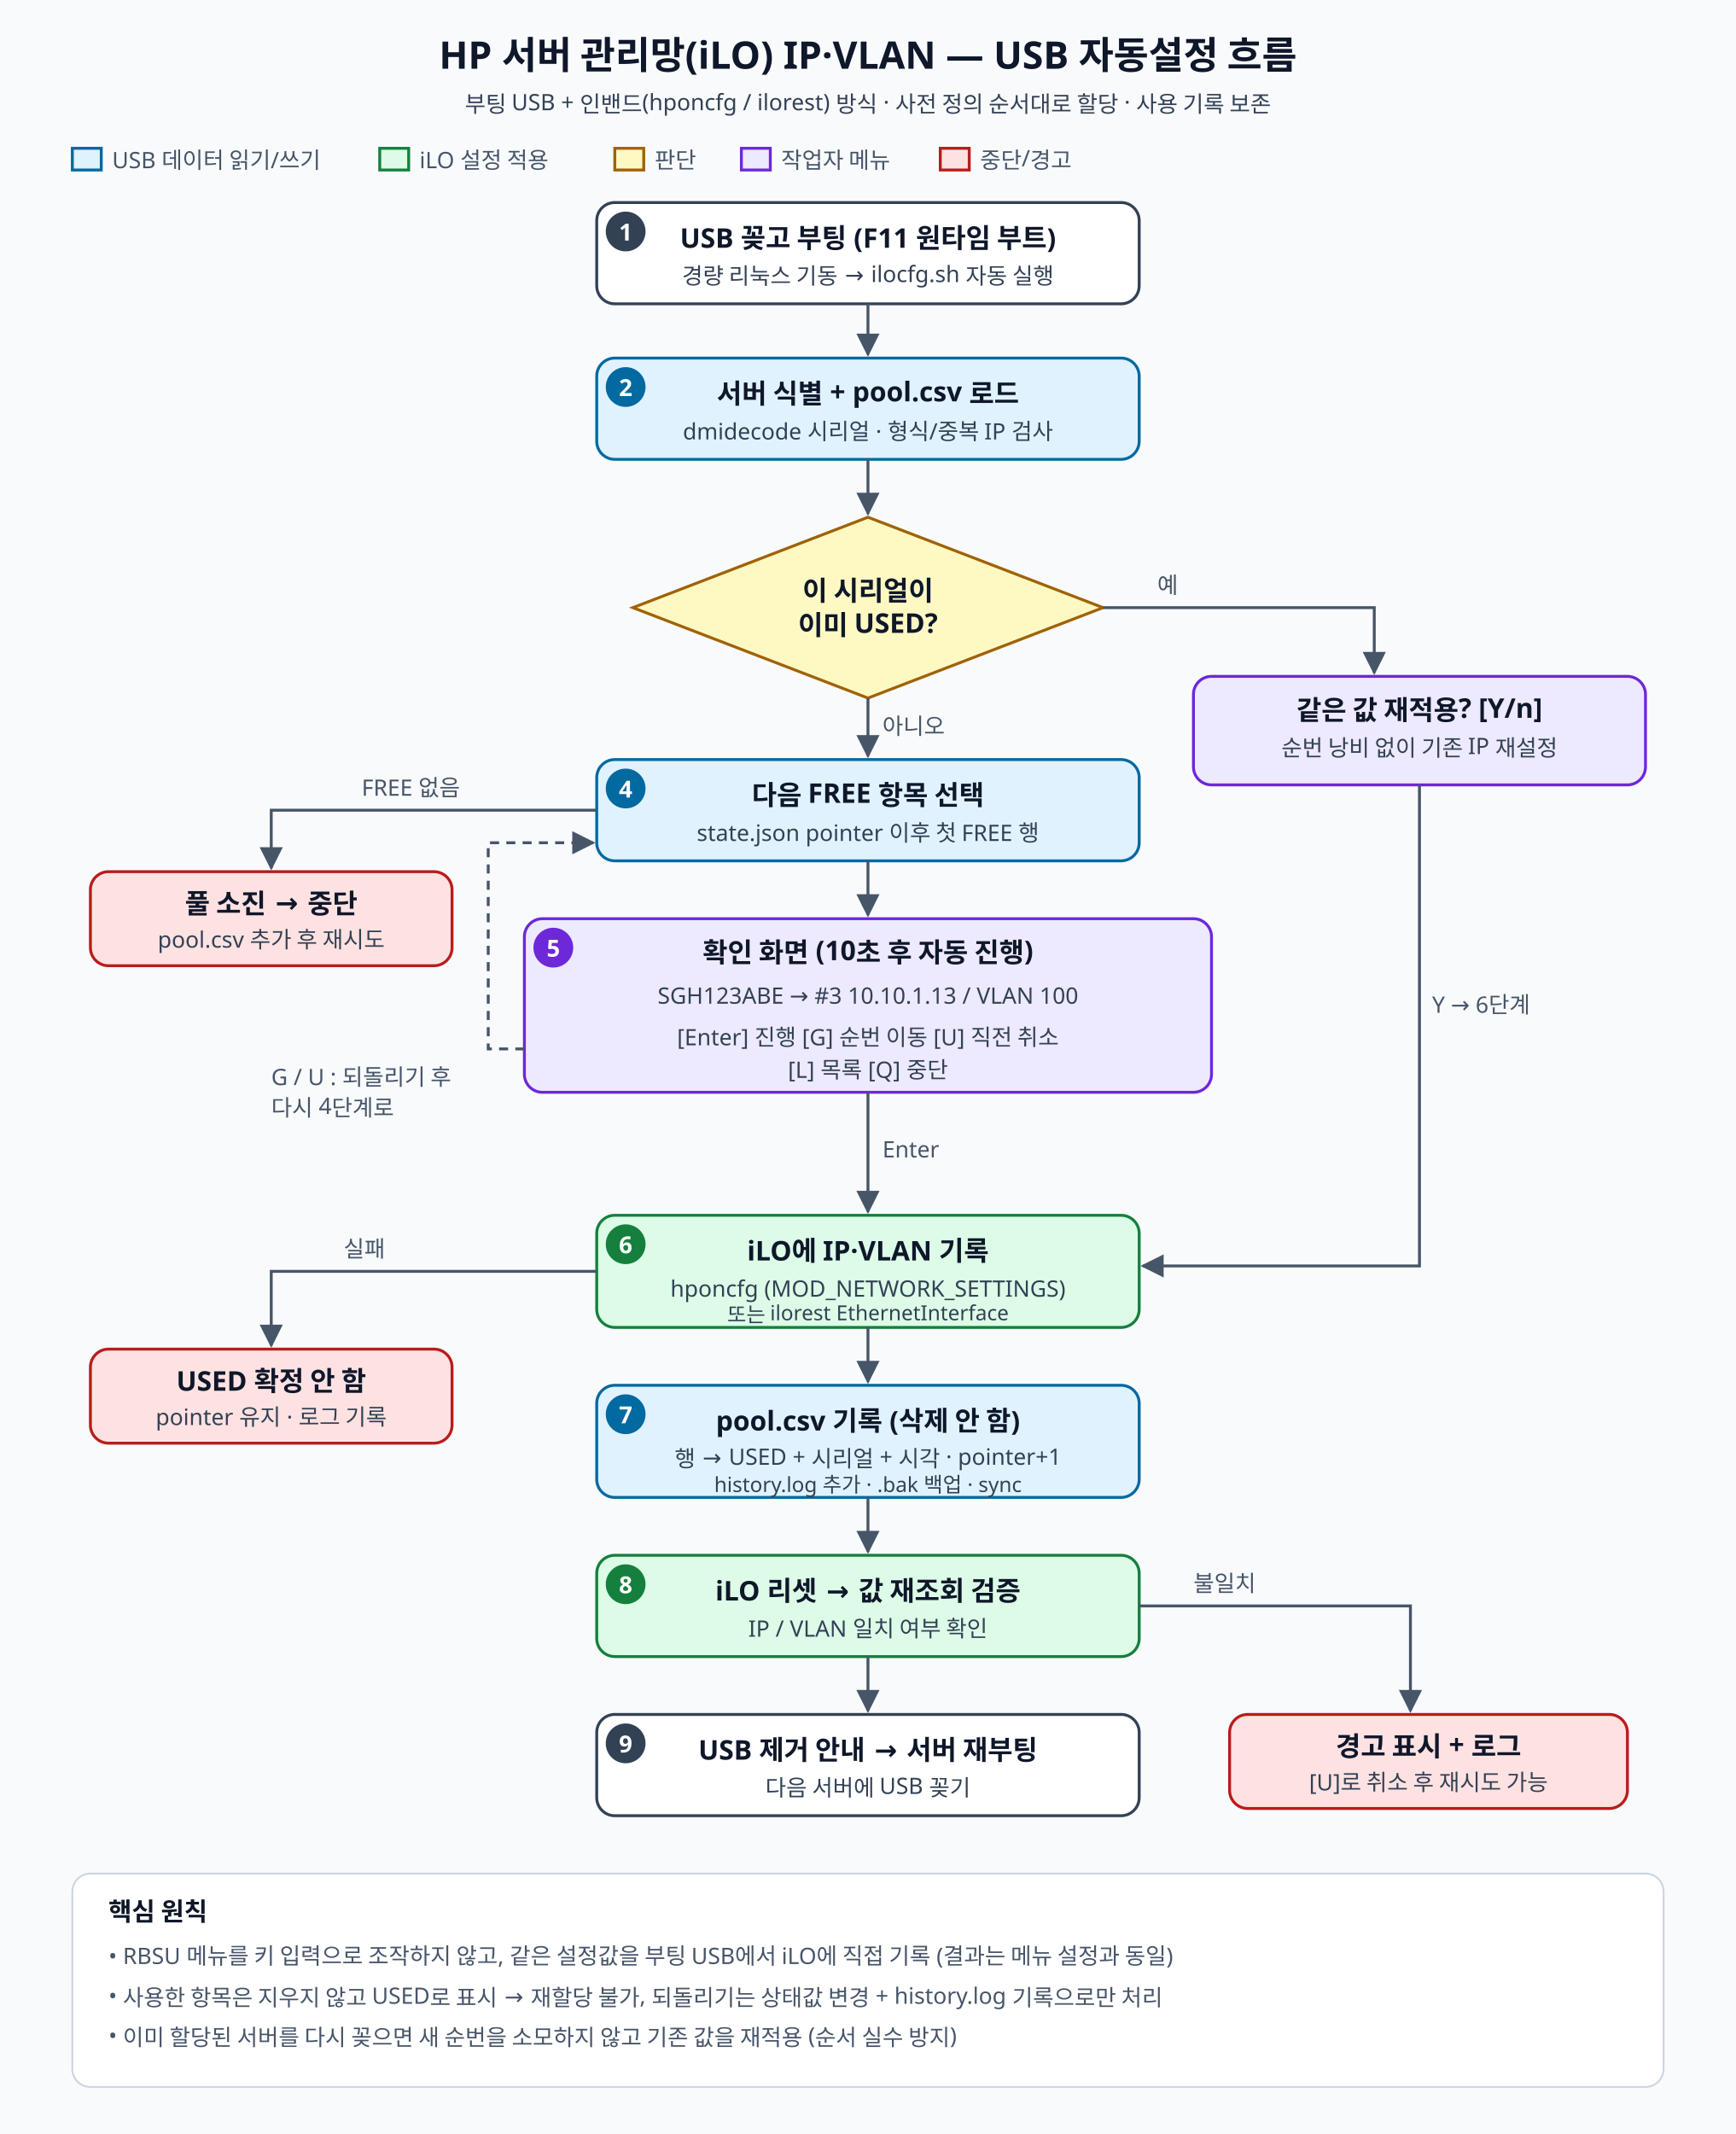
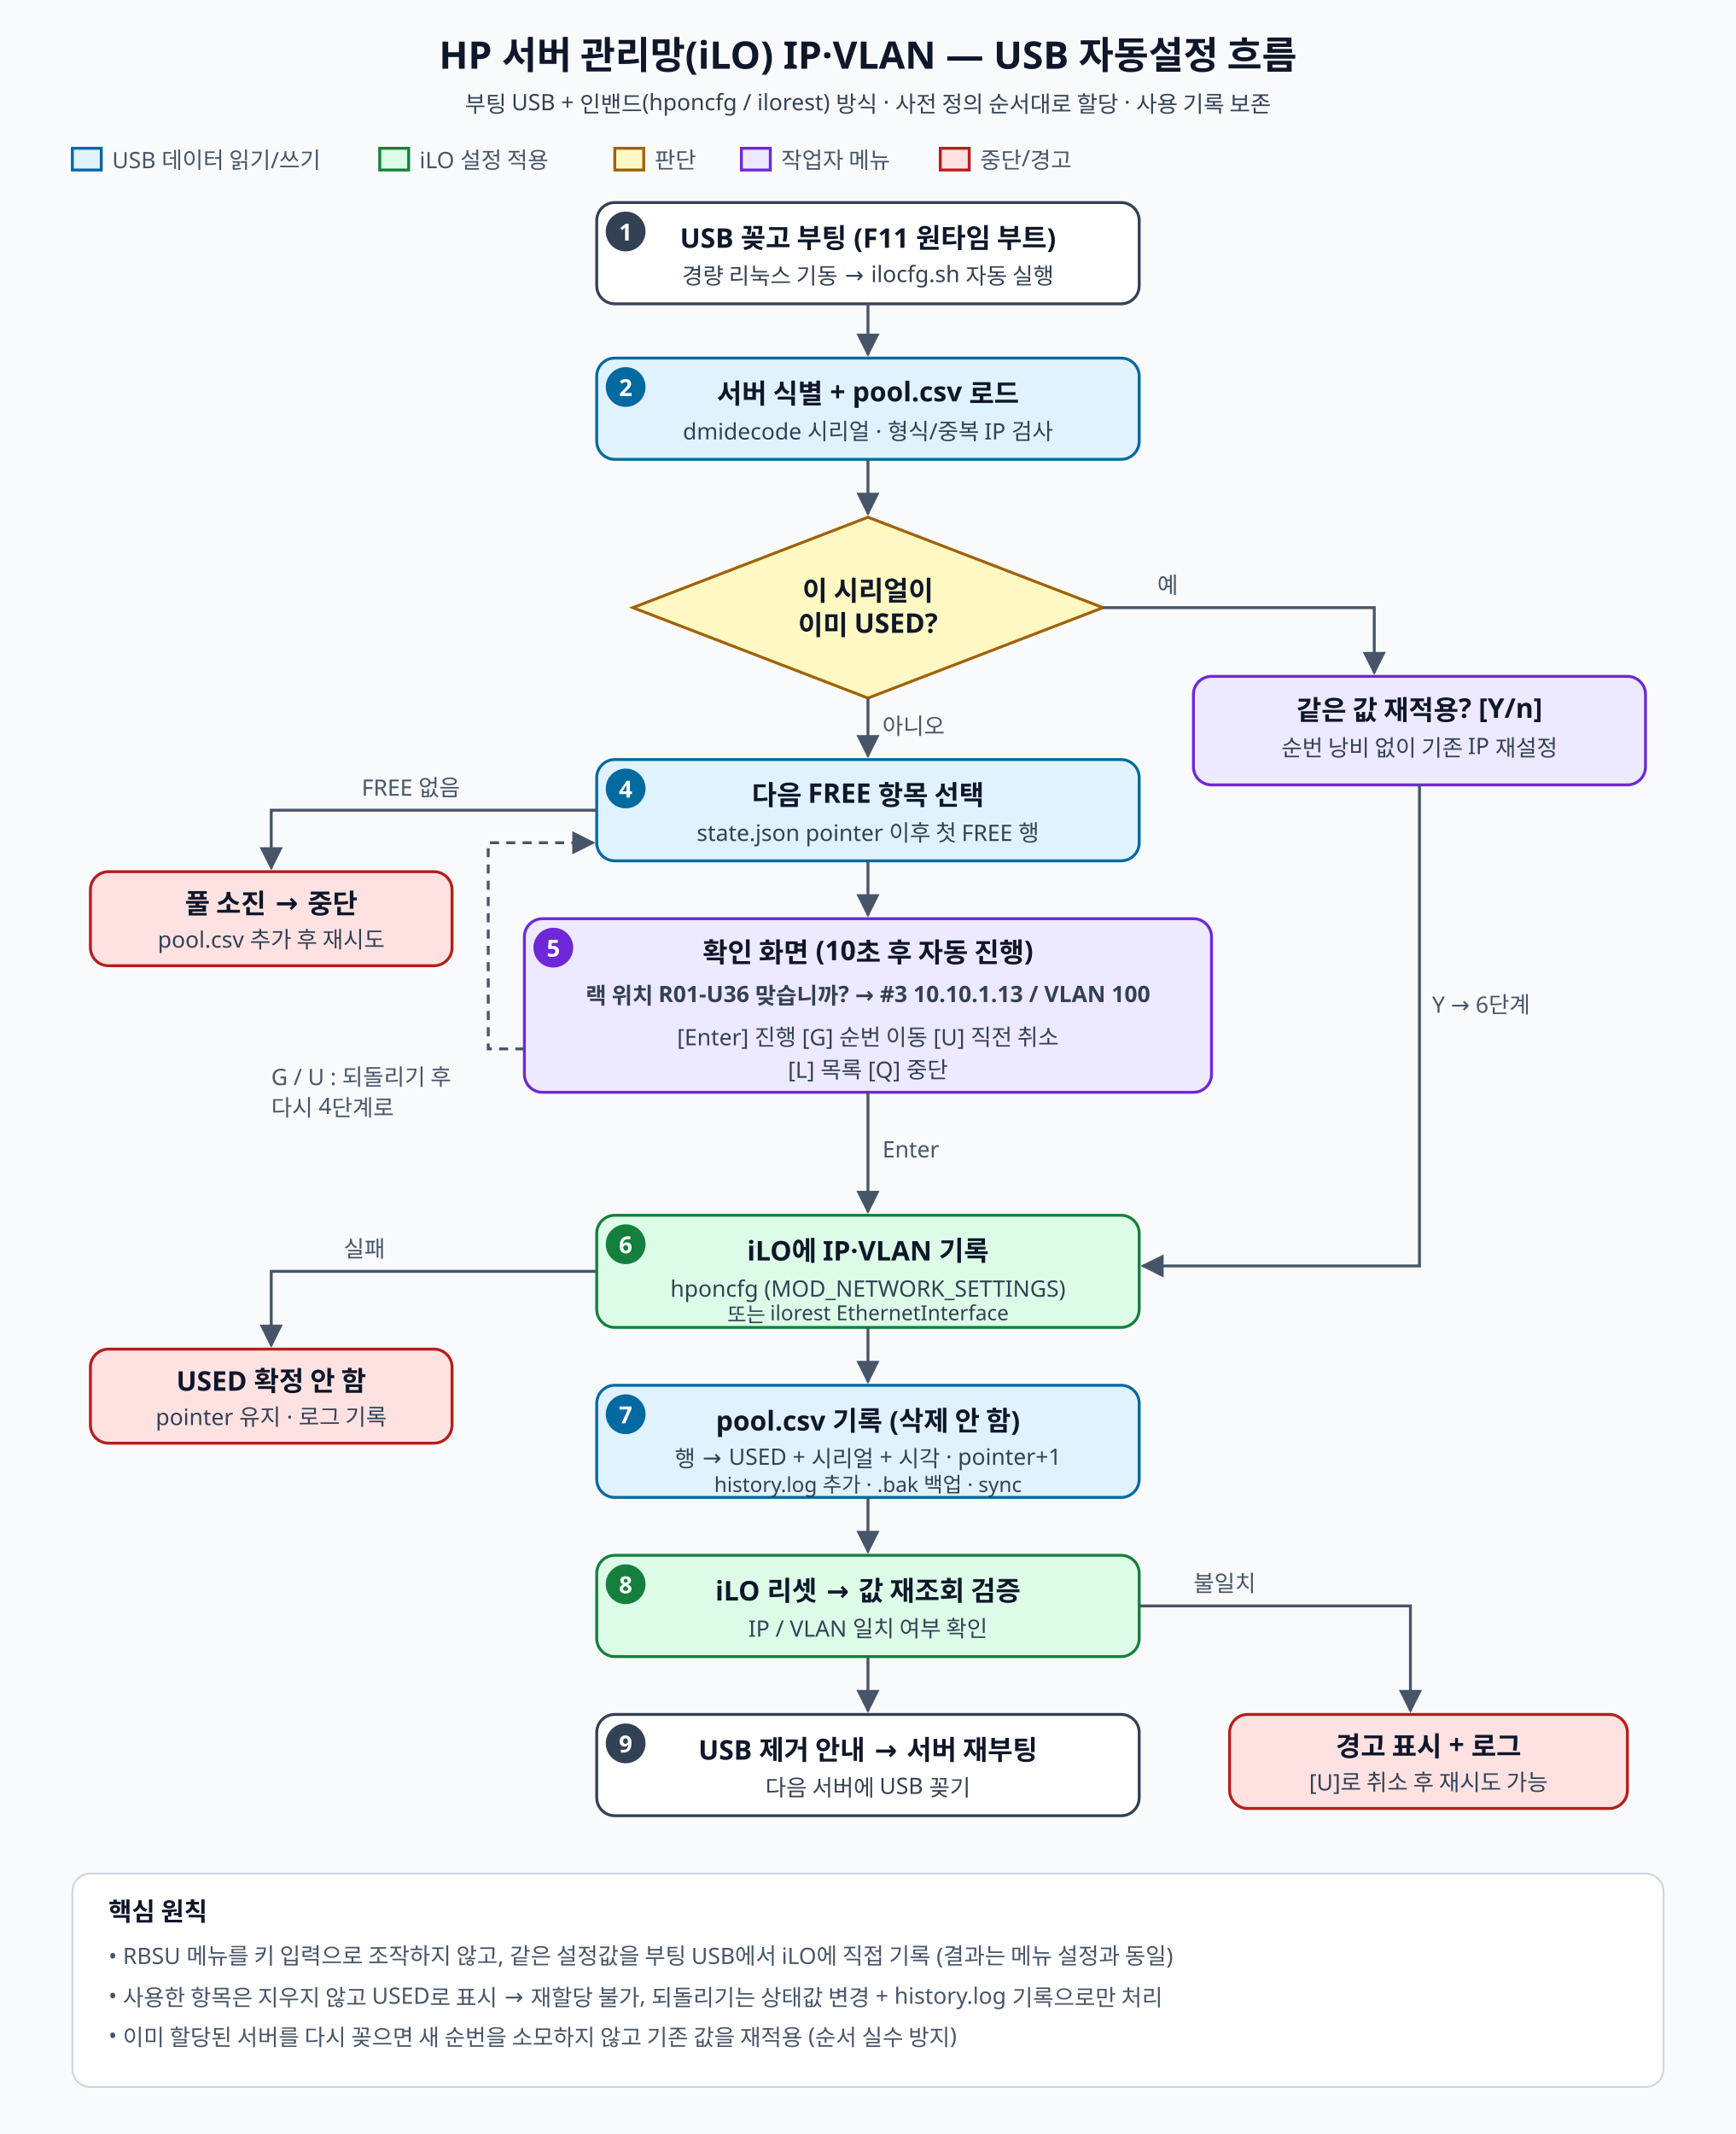
<svg xmlns="http://www.w3.org/2000/svg" viewBox="0 0 960 1180" width="960" height="1180" font-family="'Malgun Gothic','Noto Sans KR','Apple SD Gothic Neo',sans-serif">
  <defs>
    <marker id="a" viewBox="0 0 10 10" refX="9" refY="5" markerWidth="8" markerHeight="8" orient="auto-start-reverse">
      <path d="M0,0 L10,5 L0,10 z" fill="#475569" />
    </marker>
    <style>
      .box{fill:#ffffff;stroke:#334155;stroke-width:1.6}
      .usb{fill:#e0f2fe;stroke:#0369a1;stroke-width:1.6}
      .ilo{fill:#dcfce7;stroke:#15803d;stroke-width:1.6}
      .dec{fill:#fef9c3;stroke:#a16207;stroke-width:1.6}
      .warn{fill:#fee2e2;stroke:#b91c1c;stroke-width:1.6}
      .menu{fill:#ede9fe;stroke:#6d28d9;stroke-width:1.6}
      .t{font-size:15px;fill:#0f172a;text-anchor:middle}
      .tb{font-size:15px;fill:#0f172a;text-anchor:middle;font-weight:700}
      .s{font-size:12.5px;fill:#334155;text-anchor:middle}
      .l{font-size:12.5px;fill:#475569}
      .ln{stroke:#475569;stroke-width:1.6;fill:none;marker-end:url(#a)}
      .num{font-size:13px;fill:#ffffff;text-anchor:middle;font-weight:700}
    </style>
  </defs>
  <rect width="960" height="1180" fill="#f8fafc" />
  <text x="480" y="38" class="tb" style="font-size:21px">HP 서버 관리망(iLO) IP·VLAN — USB 자동설정 흐름</text>
  <text x="480" y="62" class="s">부팅 USB + 인밴드(hponcfg / ilorest) 방식 · 사전 정의 순서대로 할당 · 사용 기록 보존</text>
  <g transform="translate(40,82)">
    <rect x="0" y="0" width="16" height="12" class="usb" />
    <text x="22" y="11" class="l">USB 데이터 읽기/쓰기</text>
    <rect x="170" y="0" width="16" height="12" class="ilo" />
    <text x="192" y="11" class="l">iLO 설정 적용</text>
    <rect x="300" y="0" width="16" height="12" class="dec" />
    <text x="322" y="11" class="l">판단</text>
    <rect x="370" y="0" width="16" height="12" class="menu" />
    <text x="392" y="11" class="l">작업자 메뉴</text>
    <rect x="480" y="0" width="16" height="12" class="warn" />
    <text x="502" y="11" class="l">중단/경고</text>
  </g>
  <rect x="330" y="112" width="300" height="56" rx="10" class="box" />
  <circle cx="346" cy="128" r="11" fill="#334155" />
  <text x="346" y="133" class="num">1</text>
  <text x="480" y="137" class="tb">USB 꽂고 부팅 (F11 원타임 부트)</text>
  <text x="480" y="157" class="s">경량 리눅스 기동 → ilocfg.sh 자동 실행</text>
  <line x1="480" y1="168" x2="480" y2="196" class="ln" />
  <rect x="330" y="198" width="300" height="56" rx="10" class="usb" />
  <circle cx="346" cy="214" r="11" fill="#0369a1" />
  <text x="346" y="219" class="num">2</text>
  <text x="480" y="223" class="tb">서버 식별 + pool.csv 로드</text>
  <text x="480" y="243" class="s">dmidecode 시리얼 · 형식/중복 IP 검사</text>
  <line x1="480" y1="254" x2="480" y2="284" class="ln" />
  <polygon points="480,286 610,336 480,386 350,336" class="dec" />
  <text x="480" y="332" class="tb">이 시리얼이</text>
  <text x="480" y="351" class="tb">이미 USED?</text>
  <path d="M610,336 H760 V372" class="ln" />
  <text x="640" y="328" class="l">예</text>
  <rect x="660" y="374" width="250" height="60" rx="10" class="menu" />
  <text x="785" y="398" class="tb">같은 값 재적용? [Y/n]</text>
  <text x="785" y="418" class="s">순번 낭비 없이 기존 IP 재설정</text>
  <path d="M785,434 V700 H632" class="ln" />
  <text x="792" y="560" class="l">Y → 6단계</text>
  <line x1="480" y1="386" x2="480" y2="418" class="ln" />
  <text x="488" y="406" class="l">아니오</text>
  <rect x="330" y="420" width="300" height="56" rx="10" class="usb" />
  <circle cx="346" cy="436" r="11" fill="#0369a1" />
  <text x="346" y="441" class="num">4</text>
  <text x="480" y="445" class="tb">다음 FREE 항목 선택</text>
  <text x="480" y="465" class="s">state.json pointer 이후 첫 FREE 행</text>
  <line x1="480" y1="476" x2="480" y2="506" class="ln" />
  <path d="M330,448 H150 V480" class="ln" />
  <text x="200" y="440" class="l">FREE 없음</text>
  <rect x="50" y="482" width="200" height="52" rx="10" class="warn" />
  <text x="150" y="505" class="tb">풀 소진 → 중단</text>
  <text x="150" y="524" class="s">pool.csv 추가 후 재시도</text>
  <rect x="290" y="508" width="380" height="96" rx="10" class="menu" />
  <circle cx="306" cy="524" r="11" fill="#6d28d9" />
  <text x="306" y="529" class="num">5</text>
  <text x="480" y="532" class="tb">확인 화면 (10초 후 자동 진행)</text>
-   <text x="480" y="555" class="s">SGH123ABE → #3  10.10.1.13 / VLAN 100</text>
+   <text x="480" y="555" class="s" style="font-weight:700">랙 위치 R01-U36 맞습니까? → #3  10.10.1.13 / VLAN 100</text>
  <text x="480" y="578" class="s">[Enter] 진행  [G] 순번 이동  [U] 직전 취소</text>
  <text x="480" y="596" class="s">[L] 목록  [Q] 중단</text>
  <path d="M290,580 H270 V466 H328" class="ln" style="stroke-dasharray:5 4" />
  <text x="150" y="600" class="l">G / U : 되돌리기 후</text>
  <text x="150" y="617" class="l">다시 4단계로</text>
  <line x1="480" y1="604" x2="480" y2="670" class="ln" />
  <text x="488" y="640" class="l">Enter</text>
  <rect x="330" y="672" width="300" height="62" rx="10" class="ilo" />
  <circle cx="346" cy="688" r="11" fill="#15803d" />
  <text x="346" y="693" class="num">6</text>
  <text x="480" y="697" class="tb">iLO에 IP·VLAN 기록</text>
  <text x="480" y="717" class="s">hponcfg (MOD_NETWORK_SETTINGS)</text>
  <text x="480" y="731" class="s" style="font-size:11.5px">또는 ilorest EthernetInterface</text>
  <line x1="480" y1="734" x2="480" y2="764" class="ln" />
  <path d="M330,703 H150 V744" class="ln" />
  <text x="190" y="695" class="l">실패</text>
  <rect x="50" y="746" width="200" height="52" rx="10" class="warn" />
  <text x="150" y="769" class="tb">USED 확정 안 함</text>
  <text x="150" y="788" class="s">pointer 유지 · 로그 기록</text>
  <rect x="330" y="766" width="300" height="62" rx="10" class="usb" />
  <circle cx="346" cy="782" r="11" fill="#0369a1" />
  <text x="346" y="787" class="num">7</text>
  <text x="480" y="791" class="tb">pool.csv 기록 (삭제 안 함)</text>
  <text x="480" y="811" class="s">행 → USED + 시리얼 + 시각 · pointer+1</text>
  <text x="480" y="825" class="s" style="font-size:11.5px">history.log 추가 · .bak 백업 · sync</text>
  <line x1="480" y1="828" x2="480" y2="858" class="ln" />
  <rect x="330" y="860" width="300" height="56" rx="10" class="ilo" />
  <circle cx="346" cy="876" r="11" fill="#15803d" />
  <text x="346" y="881" class="num">8</text>
  <text x="480" y="885" class="tb">iLO 리셋 → 값 재조회 검증</text>
  <text x="480" y="905" class="s">IP / VLAN 일치 여부 확인</text>
  <line x1="480" y1="916" x2="480" y2="946" class="ln" />
  <path d="M630,888 H780 V946" class="ln" />
  <text x="660" y="880" class="l">불일치</text>
  <rect x="680" y="948" width="220" height="52" rx="10" class="warn" />
  <text x="790" y="971" class="tb">경고 표시 + 로그</text>
  <text x="790" y="990" class="s">[U]로 취소 후 재시도 가능</text>
  <rect x="330" y="948" width="300" height="56" rx="10" class="box" />
  <circle cx="346" cy="964" r="11" fill="#334155" />
  <text x="346" y="969" class="num">9</text>
  <text x="480" y="973" class="tb">USB 제거 안내 → 서버 재부팅</text>
  <text x="480" y="993" class="s">다음 서버에 USB 꽂기</text>
  <rect x="40" y="1036" width="880" height="118" rx="10" fill="#ffffff" stroke="#cbd5e1" />
  <text x="60" y="1062" class="l" style="font-weight:700;fill:#0f172a;font-size:14px">핵심 원칙</text>
  <text x="60" y="1086" class="l">• RBSU 메뉴를 키 입력으로 조작하지 않고, 같은 설정값을 부팅 USB에서 iLO에 직접 기록 (결과는 메뉴 설정과 동일)</text>
  <text x="60" y="1108" class="l">• 사용한 항목은 지우지 않고 USED로 표시 → 재할당 불가, 되돌리기는 상태값 변경 + history.log 기록으로만 처리</text>
  <text x="60" y="1130" class="l">• 이미 할당된 서버를 다시 꽂으면 새 순번을 소모하지 않고 기존 값을 재적용 (순서 실수 방지)</text>
</svg>
